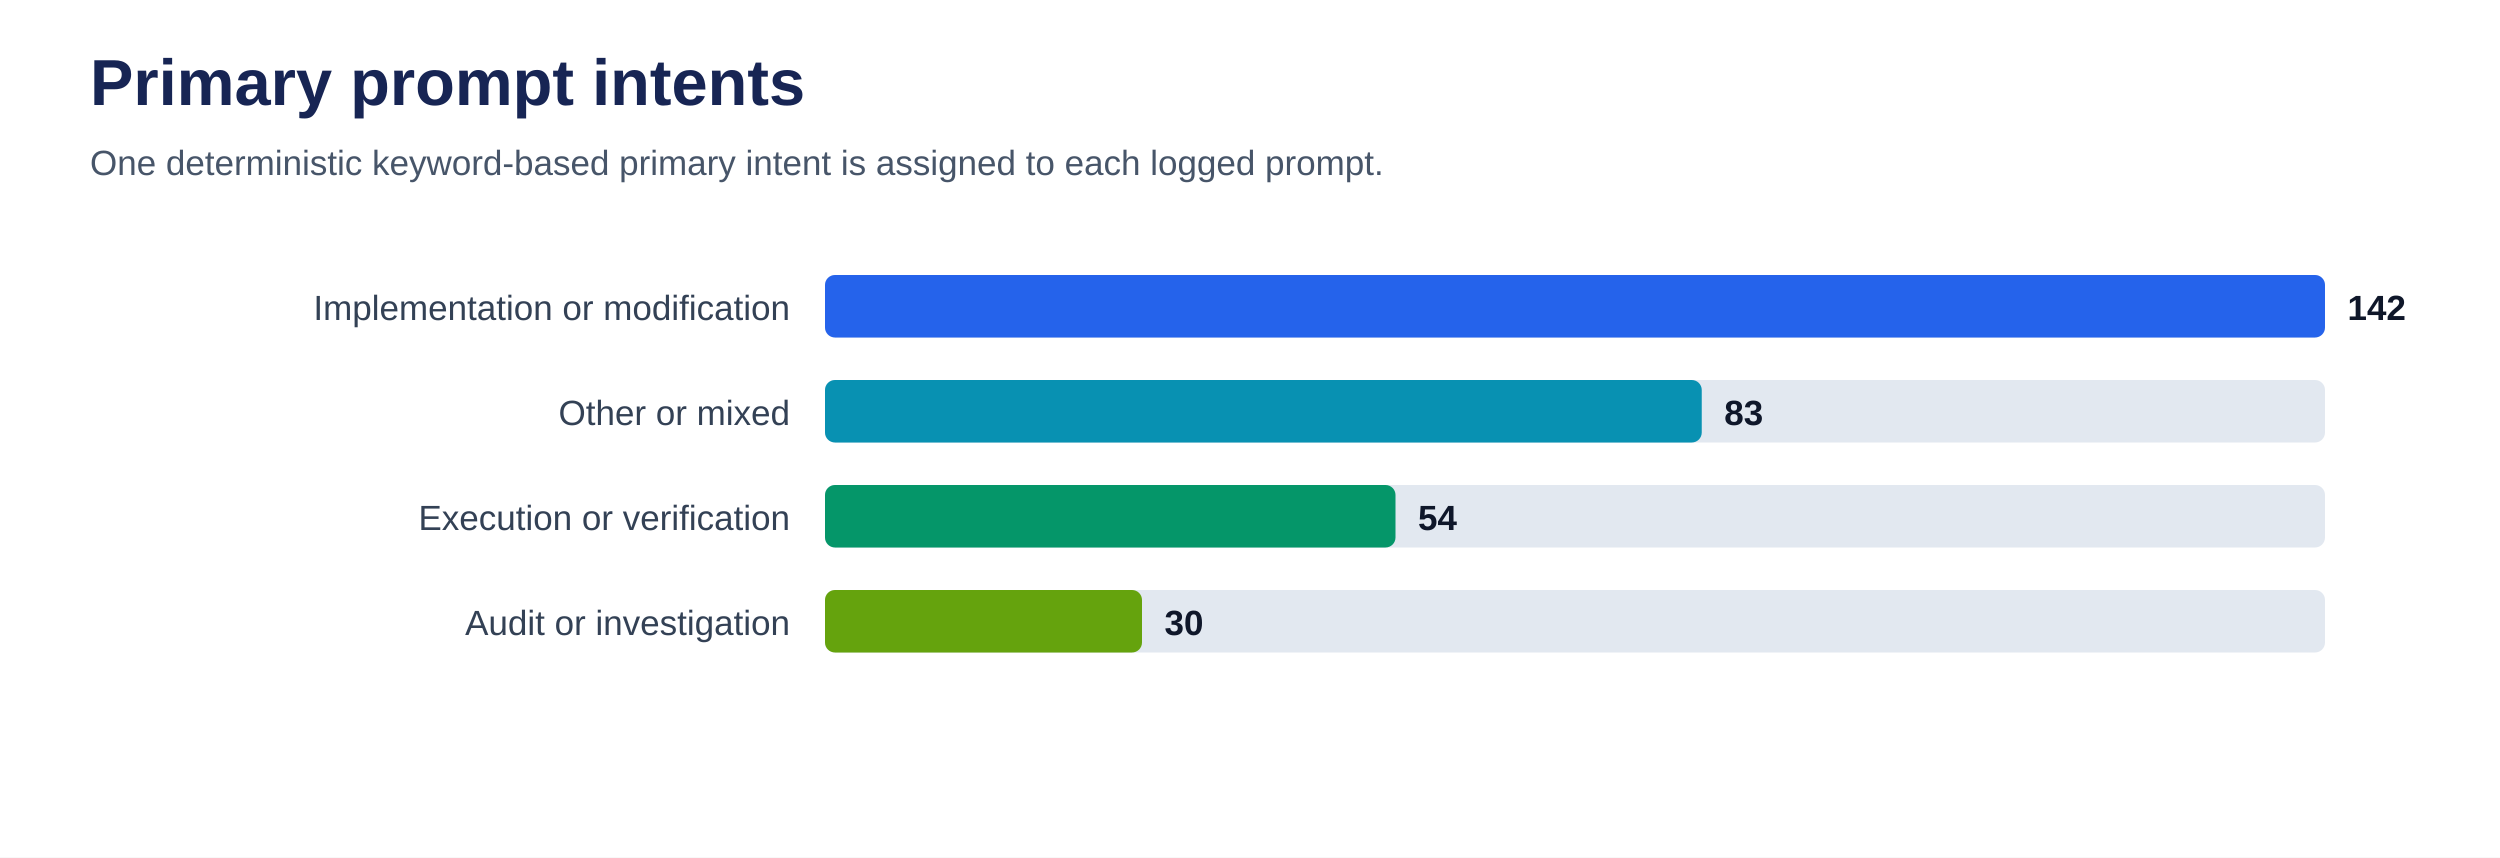
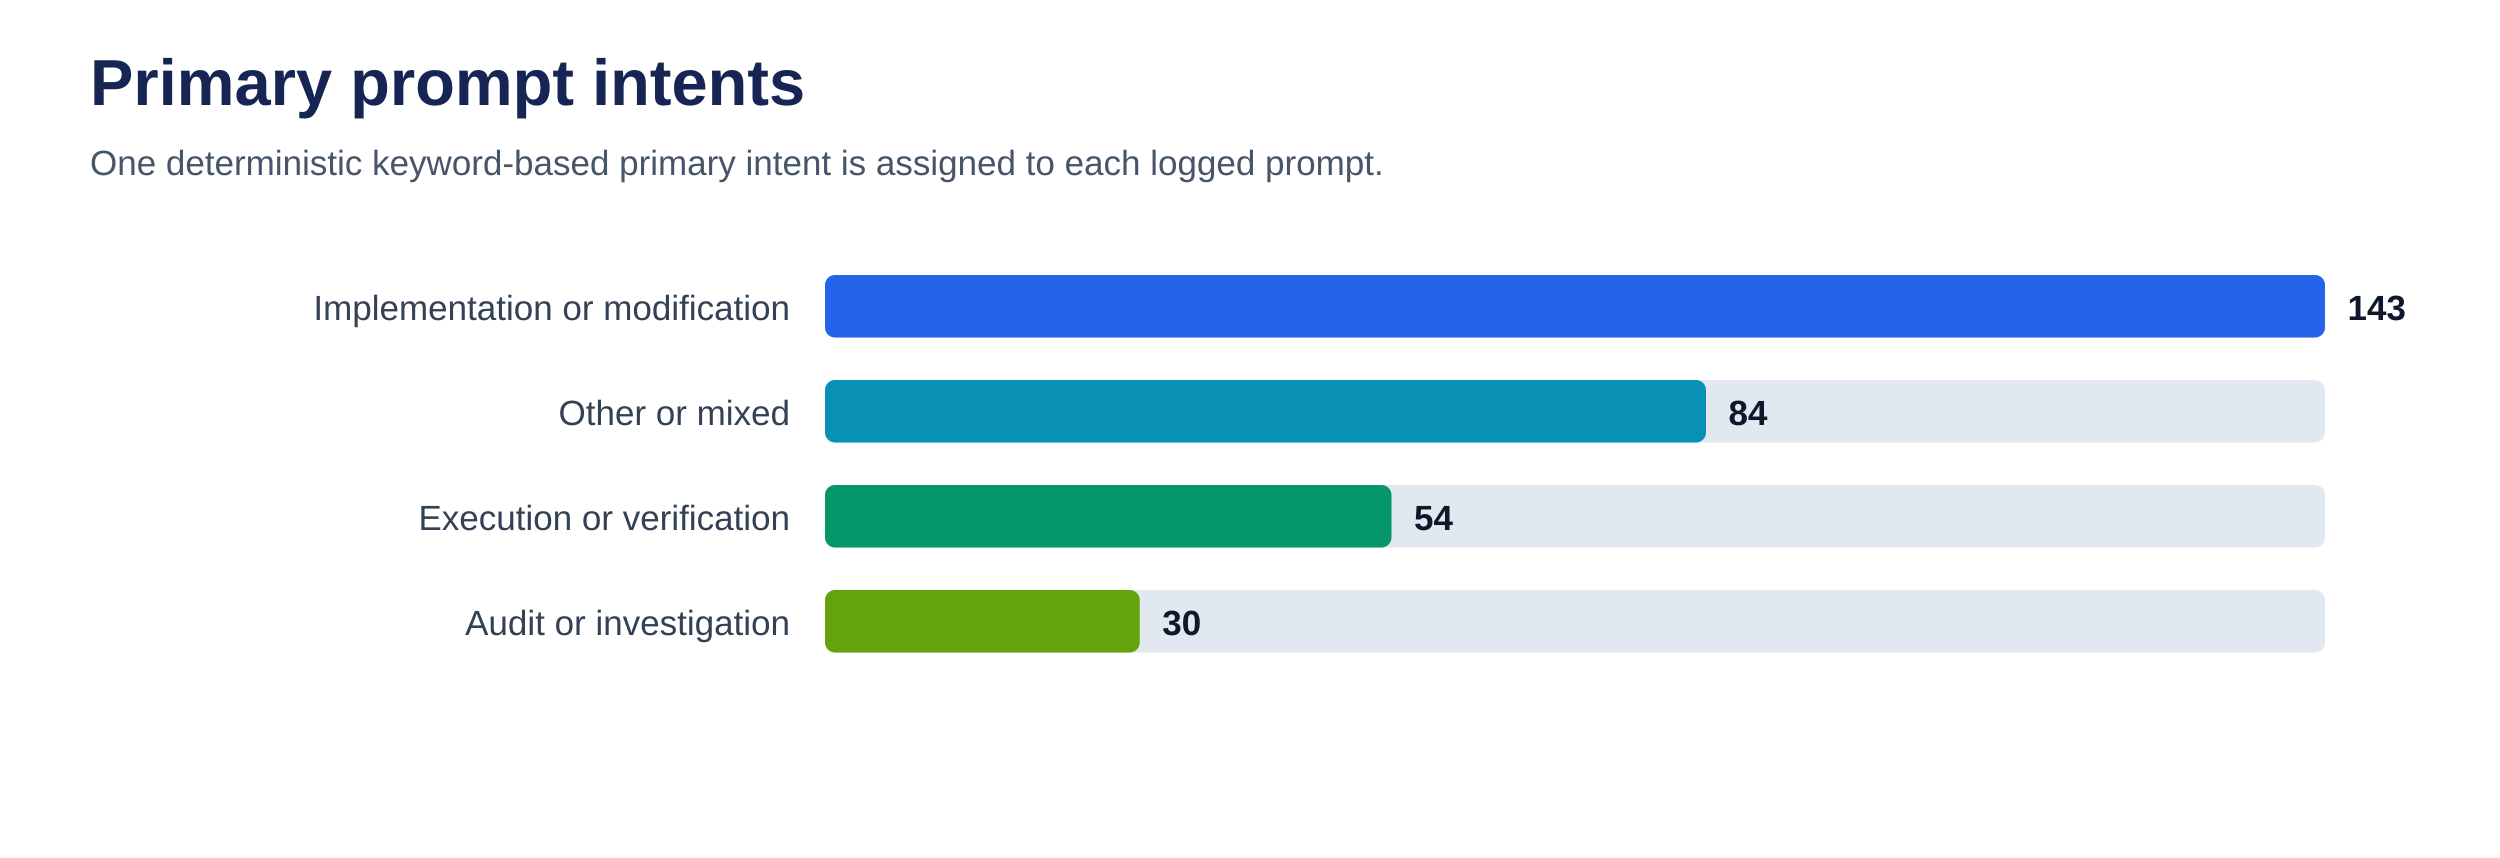
<svg xmlns="http://www.w3.org/2000/svg" viewBox="0 0 1000 343" role="img" aria-labelledby="title desc">
  <rect width="100%" height="100%" fill="#ffffff" />
  <text x="36" y="42" font-family="Arial, sans-serif" font-size="26" font-weight="700" fill="#172554">Primary prompt intents</text>
  <text x="36" y="70" font-family="Arial, sans-serif" font-size="14" fill="#475569">One deterministic keyword-based primary intent is assigned to each logged prompt.</text>
  <text x="316" y="128" text-anchor="end" font-family="Arial, sans-serif" font-size="14" fill="#334155">Implementation or modification</text>
  <rect x="330" y="110" width="600" height="25" rx="4" fill="#e2e8f0" />
  <rect x="330" y="110" width="600.0" height="25" rx="4" fill="#2563eb" />
-   <text x="939.0" y="128" font-family="Arial, sans-serif" font-size="14" font-weight="700" fill="#0f172a">142</text>
+   <text x="939.0" y="128" font-family="Arial, sans-serif" font-size="14" font-weight="700" fill="#0f172a">143</text>
  <text x="316" y="170" text-anchor="end" font-family="Arial, sans-serif" font-size="14" fill="#334155">Other or mixed</text>
  <rect x="330" y="152" width="600" height="25" rx="4" fill="#e2e8f0" />
-   <rect x="330" y="152" width="350.7" height="25" rx="4" fill="#0891b2" />
-   <text x="689.7" y="170" font-family="Arial, sans-serif" font-size="14" font-weight="700" fill="#0f172a">83</text>
+   <rect x="330" y="152" width="352.4" height="25" rx="4" fill="#0891b2" />
+   <text x="691.4" y="170" font-family="Arial, sans-serif" font-size="14" font-weight="700" fill="#0f172a">84</text>
  <text x="316" y="212" text-anchor="end" font-family="Arial, sans-serif" font-size="14" fill="#334155">Execution or verification</text>
  <rect x="330" y="194" width="600" height="25" rx="4" fill="#e2e8f0" />
-   <rect x="330" y="194" width="228.2" height="25" rx="4" fill="#059669" />
-   <text x="567.2" y="212" font-family="Arial, sans-serif" font-size="14" font-weight="700" fill="#0f172a">54</text>
+   <rect x="330" y="194" width="226.6" height="25" rx="4" fill="#059669" />
+   <text x="565.6" y="212" font-family="Arial, sans-serif" font-size="14" font-weight="700" fill="#0f172a">54</text>
  <text x="316" y="254" text-anchor="end" font-family="Arial, sans-serif" font-size="14" fill="#334155">Audit or investigation</text>
  <rect x="330" y="236" width="600" height="25" rx="4" fill="#e2e8f0" />
-   <rect x="330" y="236" width="126.8" height="25" rx="4" fill="#65a30d" />
-   <text x="465.8" y="254" font-family="Arial, sans-serif" font-size="14" font-weight="700" fill="#0f172a">30</text>
+   <rect x="330" y="236" width="125.9" height="25" rx="4" fill="#65a30d" />
+   <text x="464.9" y="254" font-family="Arial, sans-serif" font-size="14" font-weight="700" fill="#0f172a">30</text>
</svg>
